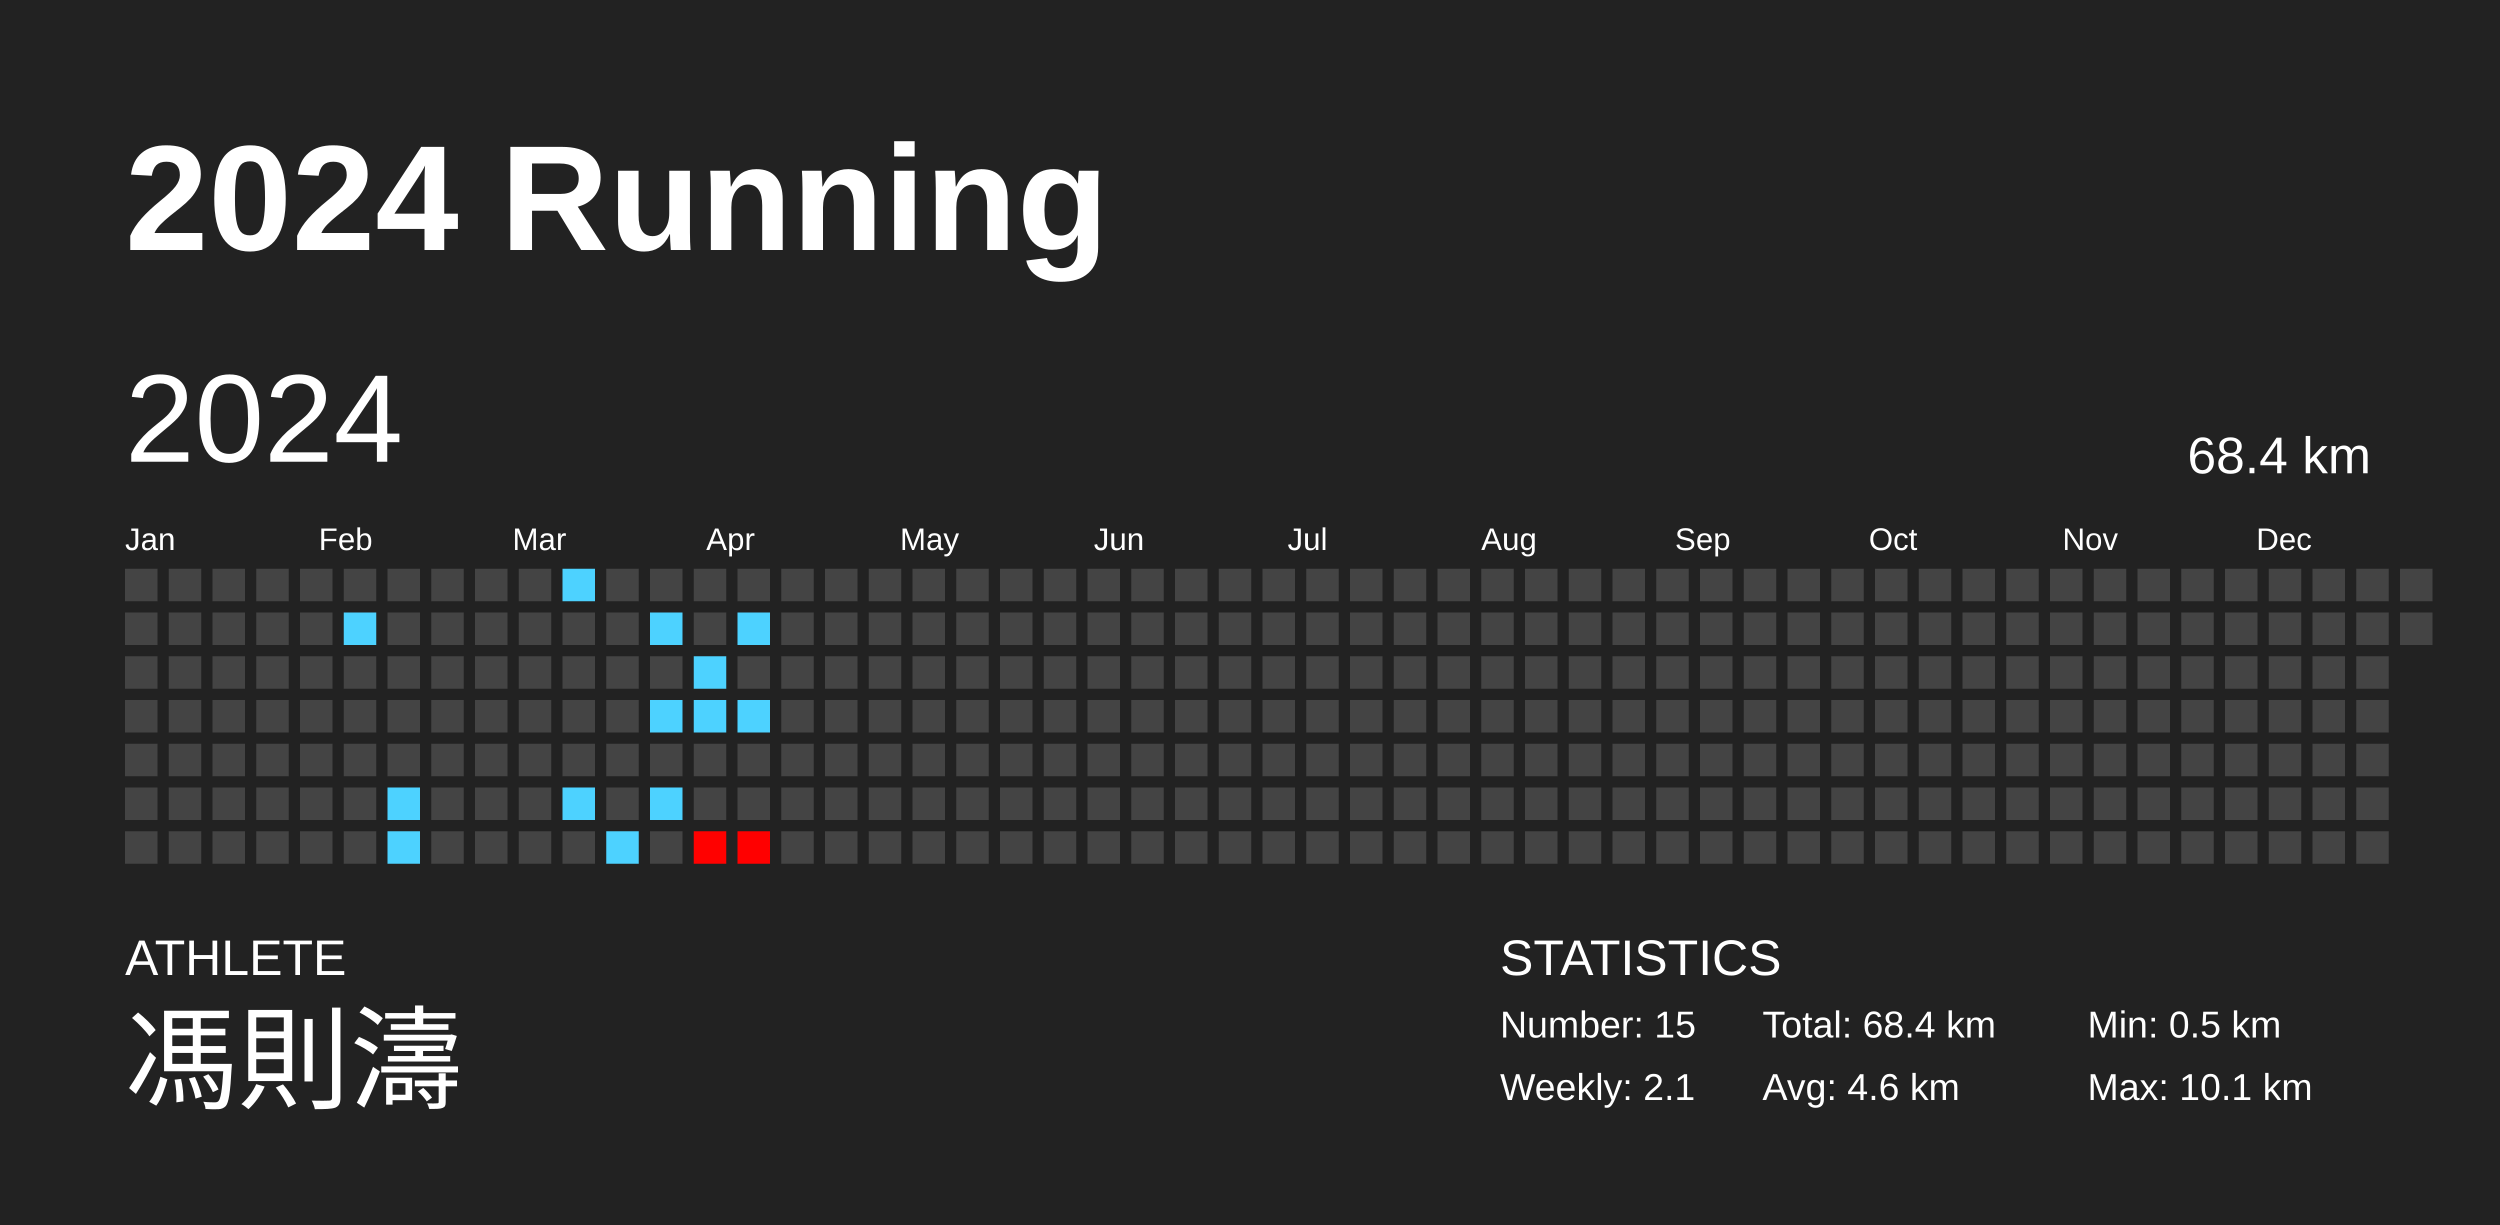
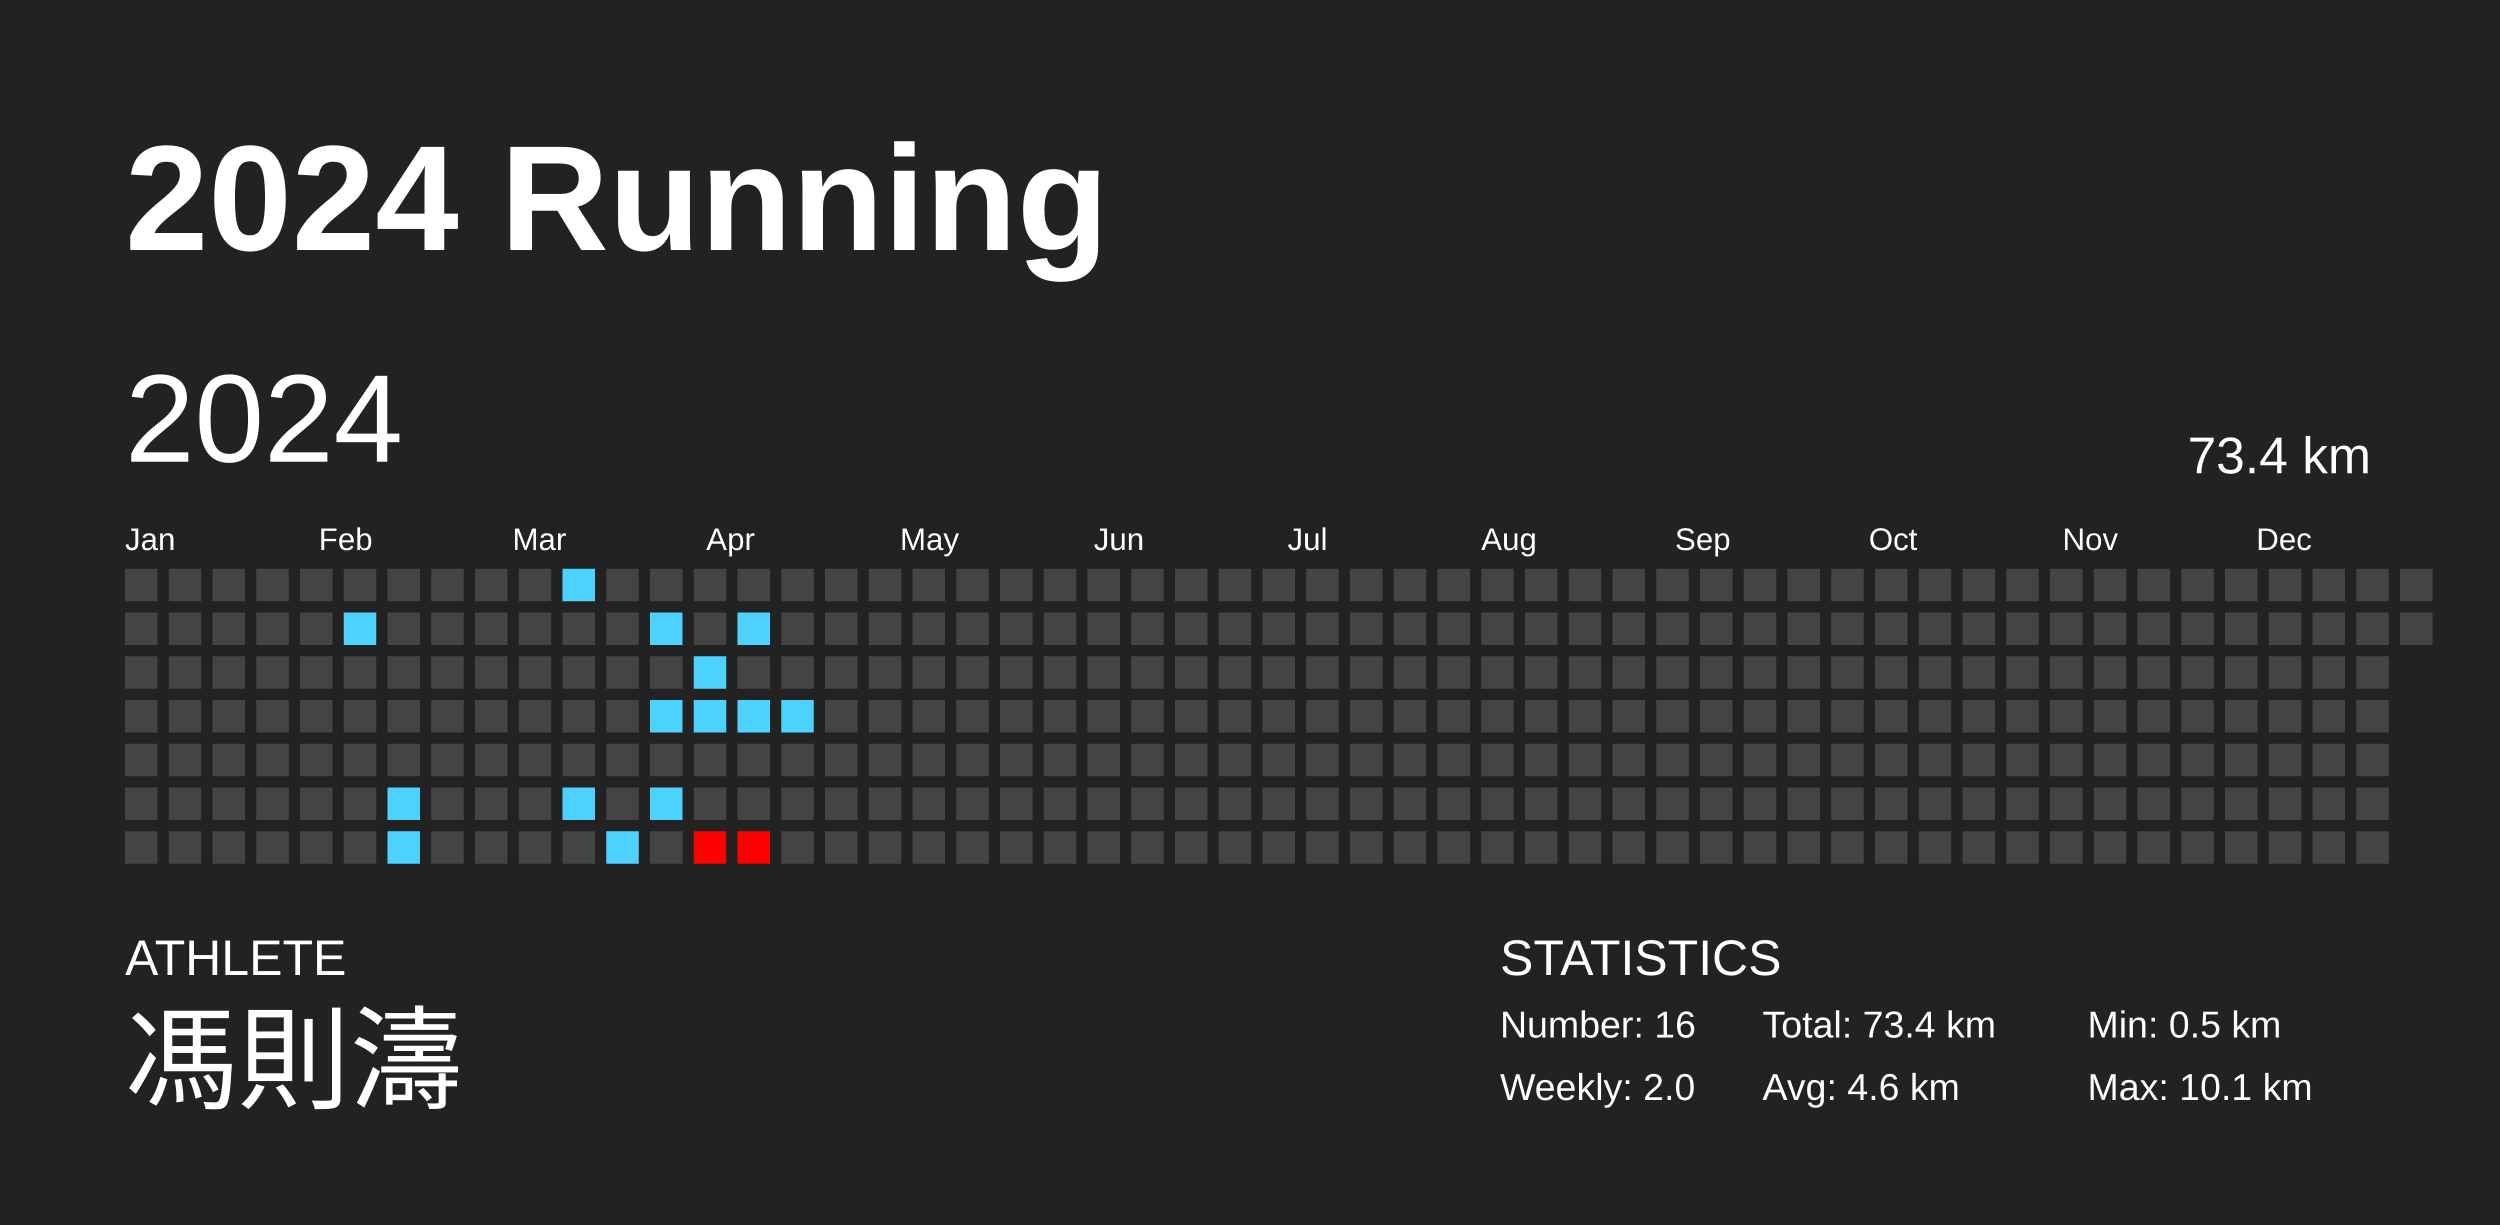
<svg xmlns="http://www.w3.org/2000/svg" baseProfile="full" height="98mm" version="1.1" viewBox="0,0,200,98" width="200mm">
  <defs />
  <rect fill="#222222" height="98" width="200" x="0" y="0" />
  <text fill="#FFFFFF" style="font-size:12px; font-family:Arial; font-weight:bold;" x="10" y="20">2024 Running</text>
  <text fill="#FFFFFF" style="font-size:4px; font-family:Arial" x="10" y="78">ATHLETE</text>
  <text fill="#FFFFFF" style="font-size:9px; font-family:Arial" x="10" y="88">馮則濤</text>
  <text fill="#FFFFFF" style="font-size:4px; font-family:Arial" x="120" y="78">STATISTICS</text>
-   <text fill="#FFFFFF" style="font-size:3px; font-family:Arial" x="120" y="83">Number: 15</text>
-   <text fill="#FFFFFF" style="font-size:3px; font-family:Arial" x="120" y="88">Weekly: 2.1</text>
-   <text fill="#FFFFFF" style="font-size:3px; font-family:Arial" x="141" y="83">Total: 68.4 km</text>
+   <text fill="#FFFFFF" style="font-size:3px; font-family:Arial" x="120" y="83">Number: 16</text>
+   <text fill="#FFFFFF" style="font-size:3px; font-family:Arial" x="120" y="88">Weekly: 2.0</text>
+   <text fill="#FFFFFF" style="font-size:3px; font-family:Arial" x="141" y="83">Total: 73.4 km</text>
  <text fill="#FFFFFF" style="font-size:3px; font-family:Arial" x="141" y="88">Avg: 4.6 km</text>
  <text fill="#FFFFFF" style="font-size:3px; font-family:Arial" x="167" y="83">Min: 0.5 km</text>
  <text fill="#FFFFFF" style="font-size:3px; font-family:Arial" x="167" y="88">Max: 10.1 km</text>
  <text dominant-baseline="hanging" fill="#FFFFFF" style="font-size:10.0px; font-family:Arial;" x="10" y="30">2024</text>
-   <text dominant-baseline="hanging" fill="#FFFFFF" style="font-size:4.125px; font-family:Arial;" x="175" y="35">68.4 km</text>
+   <text dominant-baseline="hanging" fill="#FFFFFF" style="font-size:4.125px; font-family:Arial;" x="175" y="35">73.4 km</text>
  <text fill="#FFFFFF" style="font-size:2.5px; font-family:Arial" x="10.0" y="44">Jan</text>
  <text fill="#FFFFFF" style="font-size:2.5px; font-family:Arial" x="25.5" y="44">Feb</text>
  <text fill="#FFFFFF" style="font-size:2.5px; font-family:Arial" x="41.0" y="44">Mar</text>
  <text fill="#FFFFFF" style="font-size:2.5px; font-family:Arial" x="56.5" y="44">Apr</text>
  <text fill="#FFFFFF" style="font-size:2.5px; font-family:Arial" x="72.0" y="44">May</text>
  <text fill="#FFFFFF" style="font-size:2.5px; font-family:Arial" x="87.5" y="44">Jun</text>
  <text fill="#FFFFFF" style="font-size:2.5px; font-family:Arial" x="103.0" y="44">Jul</text>
  <text fill="#FFFFFF" style="font-size:2.5px; font-family:Arial" x="118.5" y="44">Aug</text>
  <text fill="#FFFFFF" style="font-size:2.5px; font-family:Arial" x="134.0" y="44">Sep</text>
  <text fill="#FFFFFF" style="font-size:2.5px; font-family:Arial" x="149.5" y="44">Oct</text>
  <text fill="#FFFFFF" style="font-size:2.5px; font-family:Arial" x="165.0" y="44">Nov</text>
  <text fill="#FFFFFF" style="font-size:2.5px; font-family:Arial" x="180.5" y="44">Dec</text>
  <rect fill="#444444" height="2.6" width="2.6" x="10.0" y="45.5" />
  <rect fill="#444444" height="2.6" width="2.6" x="10.0" y="49.0" />
  <rect fill="#444444" height="2.6" width="2.6" x="10.0" y="52.5" />
  <rect fill="#444444" height="2.6" width="2.6" x="10.0" y="56.0" />
  <rect fill="#444444" height="2.6" width="2.6" x="10.0" y="59.5" />
  <rect fill="#444444" height="2.6" width="2.6" x="10.0" y="63.0" />
  <rect fill="#444444" height="2.6" width="2.6" x="10.0" y="66.5" />
  <rect fill="#444444" height="2.6" width="2.6" x="13.5" y="45.5" />
  <rect fill="#444444" height="2.6" width="2.6" x="13.5" y="49.0" />
  <rect fill="#444444" height="2.6" width="2.6" x="13.5" y="52.5" />
  <rect fill="#444444" height="2.6" width="2.6" x="13.5" y="56.0" />
  <rect fill="#444444" height="2.6" width="2.6" x="13.5" y="59.5" />
  <rect fill="#444444" height="2.6" width="2.6" x="13.5" y="63.0" />
  <rect fill="#444444" height="2.6" width="2.6" x="13.5" y="66.5" />
  <rect fill="#444444" height="2.6" width="2.6" x="17.0" y="45.5" />
  <rect fill="#444444" height="2.6" width="2.6" x="17.0" y="49.0" />
  <rect fill="#444444" height="2.6" width="2.6" x="17.0" y="52.5" />
  <rect fill="#444444" height="2.6" width="2.6" x="17.0" y="56.0" />
  <rect fill="#444444" height="2.6" width="2.6" x="17.0" y="59.5" />
  <rect fill="#444444" height="2.6" width="2.6" x="17.0" y="63.0" />
  <rect fill="#444444" height="2.6" width="2.6" x="17.0" y="66.5" />
  <rect fill="#444444" height="2.6" width="2.6" x="20.5" y="45.5" />
  <rect fill="#444444" height="2.6" width="2.6" x="20.5" y="49.0" />
  <rect fill="#444444" height="2.6" width="2.6" x="20.5" y="52.5" />
  <rect fill="#444444" height="2.6" width="2.6" x="20.5" y="56.0" />
  <rect fill="#444444" height="2.6" width="2.6" x="20.5" y="59.5" />
  <rect fill="#444444" height="2.6" width="2.6" x="20.5" y="63.0" />
  <rect fill="#444444" height="2.6" width="2.6" x="20.5" y="66.5" />
  <rect fill="#444444" height="2.6" width="2.6" x="24.0" y="45.5" />
  <rect fill="#444444" height="2.6" width="2.6" x="24.0" y="49.0" />
  <rect fill="#444444" height="2.6" width="2.6" x="24.0" y="52.5" />
  <rect fill="#444444" height="2.6" width="2.6" x="24.0" y="56.0" />
  <rect fill="#444444" height="2.6" width="2.6" x="24.0" y="59.5" />
  <rect fill="#444444" height="2.6" width="2.6" x="24.0" y="63.0" />
  <rect fill="#444444" height="2.6" width="2.6" x="24.0" y="66.5" />
  <rect fill="#444444" height="2.6" width="2.6" x="27.5" y="45.5" />
  <rect fill="#4dd2ff" height="2.6" width="2.6" x="27.5" y="49.0" />
  <rect fill="#444444" height="2.6" width="2.6" x="27.5" y="52.5" />
  <rect fill="#444444" height="2.6" width="2.6" x="27.5" y="56.0" />
  <rect fill="#444444" height="2.6" width="2.6" x="27.5" y="59.5" />
  <rect fill="#444444" height="2.6" width="2.6" x="27.5" y="63.0" />
  <rect fill="#444444" height="2.6" width="2.6" x="27.5" y="66.5" />
  <rect fill="#444444" height="2.6" width="2.6" x="31.0" y="45.5" />
  <rect fill="#444444" height="2.6" width="2.6" x="31.0" y="49.0" />
  <rect fill="#444444" height="2.6" width="2.6" x="31.0" y="52.5" />
  <rect fill="#444444" height="2.6" width="2.6" x="31.0" y="56.0" />
  <rect fill="#444444" height="2.6" width="2.6" x="31.0" y="59.5" />
  <rect fill="#4dd2ff" height="2.6" width="2.6" x="31.0" y="63.0" />
  <rect fill="#4dd2ff" height="2.6" width="2.6" x="31.0" y="66.5" />
  <rect fill="#444444" height="2.6" width="2.6" x="34.5" y="45.5" />
  <rect fill="#444444" height="2.6" width="2.6" x="34.5" y="49.0" />
  <rect fill="#444444" height="2.6" width="2.6" x="34.5" y="52.5" />
  <rect fill="#444444" height="2.6" width="2.6" x="34.5" y="56.0" />
  <rect fill="#444444" height="2.6" width="2.6" x="34.5" y="59.5" />
  <rect fill="#444444" height="2.6" width="2.6" x="34.5" y="63.0" />
  <rect fill="#444444" height="2.6" width="2.6" x="34.5" y="66.5" />
  <rect fill="#444444" height="2.6" width="2.6" x="38.0" y="45.5" />
  <rect fill="#444444" height="2.6" width="2.6" x="38.0" y="49.0" />
  <rect fill="#444444" height="2.6" width="2.6" x="38.0" y="52.5" />
  <rect fill="#444444" height="2.6" width="2.6" x="38.0" y="56.0" />
  <rect fill="#444444" height="2.6" width="2.6" x="38.0" y="59.5" />
  <rect fill="#444444" height="2.6" width="2.6" x="38.0" y="63.0" />
  <rect fill="#444444" height="2.6" width="2.6" x="38.0" y="66.5" />
  <rect fill="#444444" height="2.6" width="2.6" x="41.5" y="45.5" />
  <rect fill="#444444" height="2.6" width="2.6" x="41.5" y="49.0" />
  <rect fill="#444444" height="2.6" width="2.6" x="41.5" y="52.5" />
  <rect fill="#444444" height="2.6" width="2.6" x="41.5" y="56.0" />
  <rect fill="#444444" height="2.6" width="2.6" x="41.5" y="59.5" />
  <rect fill="#444444" height="2.6" width="2.6" x="41.5" y="63.0" />
  <rect fill="#444444" height="2.6" width="2.6" x="41.5" y="66.5" />
  <rect fill="#4dd2ff" height="2.6" width="2.6" x="45.0" y="45.5" />
  <rect fill="#444444" height="2.6" width="2.6" x="45.0" y="49.0" />
  <rect fill="#444444" height="2.6" width="2.6" x="45.0" y="52.5" />
  <rect fill="#444444" height="2.6" width="2.6" x="45.0" y="56.0" />
  <rect fill="#444444" height="2.6" width="2.6" x="45.0" y="59.5" />
  <rect fill="#4dd2ff" height="2.6" width="2.6" x="45.0" y="63.0" />
  <rect fill="#444444" height="2.6" width="2.6" x="45.0" y="66.5" />
  <rect fill="#444444" height="2.6" width="2.6" x="48.5" y="45.5" />
  <rect fill="#444444" height="2.6" width="2.6" x="48.5" y="49.0" />
  <rect fill="#444444" height="2.6" width="2.6" x="48.5" y="52.5" />
  <rect fill="#444444" height="2.6" width="2.6" x="48.5" y="56.0" />
  <rect fill="#444444" height="2.6" width="2.6" x="48.5" y="59.5" />
  <rect fill="#444444" height="2.6" width="2.6" x="48.5" y="63.0" />
  <rect fill="#4dd2ff" height="2.6" width="2.6" x="48.5" y="66.5" />
  <rect fill="#444444" height="2.6" width="2.6" x="52.0" y="45.5" />
  <rect fill="#4dd2ff" height="2.6" width="2.6" x="52.0" y="49.0" />
  <rect fill="#444444" height="2.6" width="2.6" x="52.0" y="52.5" />
  <rect fill="#4dd2ff" height="2.6" width="2.6" x="52.0" y="56.0" />
  <rect fill="#444444" height="2.6" width="2.6" x="52.0" y="59.5" />
  <rect fill="#4dd2ff" height="2.6" width="2.6" x="52.0" y="63.0" />
  <rect fill="#444444" height="2.6" width="2.6" x="52.0" y="66.5" />
  <rect fill="#444444" height="2.6" width="2.6" x="55.5" y="45.5" />
  <rect fill="#444444" height="2.6" width="2.6" x="55.5" y="49.0" />
  <rect fill="#4dd2ff" height="2.6" width="2.6" x="55.5" y="52.5" />
  <rect fill="#4dd2ff" height="2.6" width="2.6" x="55.5" y="56.0" />
  <rect fill="#444444" height="2.6" width="2.6" x="55.5" y="59.5" />
  <rect fill="#444444" height="2.6" width="2.6" x="55.5" y="63.0" />
  <rect fill="#ff0100" height="2.6" width="2.6" x="55.5" y="66.5" />
  <rect fill="#444444" height="2.6" width="2.6" x="59.0" y="45.5" />
  <rect fill="#4dd2ff" height="2.6" width="2.6" x="59.0" y="49.0" />
  <rect fill="#444444" height="2.6" width="2.6" x="59.0" y="52.5" />
  <rect fill="#4dd2ff" height="2.6" width="2.6" x="59.0" y="56.0" />
  <rect fill="#444444" height="2.6" width="2.6" x="59.0" y="59.5" />
  <rect fill="#444444" height="2.6" width="2.6" x="59.0" y="63.0" />
  <rect fill="#ff0000" height="2.6" width="2.6" x="59.0" y="66.5" />
  <rect fill="#444444" height="2.6" width="2.6" x="62.5" y="45.5" />
  <rect fill="#444444" height="2.6" width="2.6" x="62.5" y="49.0" />
  <rect fill="#444444" height="2.6" width="2.6" x="62.5" y="52.5" />
-   <rect fill="#444444" height="2.6" width="2.6" x="62.5" y="56.0" />
+   <rect fill="#4dd2ff" height="2.6" width="2.6" x="62.5" y="56.0" />
  <rect fill="#444444" height="2.6" width="2.6" x="62.5" y="59.5" />
  <rect fill="#444444" height="2.6" width="2.6" x="62.5" y="63.0" />
  <rect fill="#444444" height="2.6" width="2.6" x="62.5" y="66.5" />
  <rect fill="#444444" height="2.6" width="2.6" x="66.0" y="45.5" />
  <rect fill="#444444" height="2.6" width="2.6" x="66.0" y="49.0" />
  <rect fill="#444444" height="2.6" width="2.6" x="66.0" y="52.5" />
  <rect fill="#444444" height="2.6" width="2.6" x="66.0" y="56.0" />
  <rect fill="#444444" height="2.6" width="2.6" x="66.0" y="59.5" />
  <rect fill="#444444" height="2.6" width="2.6" x="66.0" y="63.0" />
  <rect fill="#444444" height="2.6" width="2.6" x="66.0" y="66.5" />
  <rect fill="#444444" height="2.6" width="2.6" x="69.5" y="45.5" />
  <rect fill="#444444" height="2.6" width="2.6" x="69.5" y="49.0" />
  <rect fill="#444444" height="2.6" width="2.6" x="69.5" y="52.5" />
  <rect fill="#444444" height="2.6" width="2.6" x="69.5" y="56.0" />
  <rect fill="#444444" height="2.6" width="2.6" x="69.5" y="59.5" />
  <rect fill="#444444" height="2.6" width="2.6" x="69.5" y="63.0" />
  <rect fill="#444444" height="2.6" width="2.6" x="69.5" y="66.5" />
  <rect fill="#444444" height="2.6" width="2.6" x="73.0" y="45.5" />
  <rect fill="#444444" height="2.6" width="2.6" x="73.0" y="49.0" />
  <rect fill="#444444" height="2.6" width="2.6" x="73.0" y="52.5" />
  <rect fill="#444444" height="2.6" width="2.6" x="73.0" y="56.0" />
  <rect fill="#444444" height="2.6" width="2.6" x="73.0" y="59.5" />
  <rect fill="#444444" height="2.6" width="2.6" x="73.0" y="63.0" />
  <rect fill="#444444" height="2.6" width="2.6" x="73.0" y="66.5" />
  <rect fill="#444444" height="2.6" width="2.6" x="76.5" y="45.5" />
  <rect fill="#444444" height="2.6" width="2.6" x="76.5" y="49.0" />
  <rect fill="#444444" height="2.6" width="2.6" x="76.5" y="52.5" />
  <rect fill="#444444" height="2.6" width="2.6" x="76.5" y="56.0" />
  <rect fill="#444444" height="2.6" width="2.6" x="76.5" y="59.5" />
  <rect fill="#444444" height="2.6" width="2.6" x="76.5" y="63.0" />
  <rect fill="#444444" height="2.6" width="2.6" x="76.5" y="66.5" />
  <rect fill="#444444" height="2.6" width="2.6" x="80.0" y="45.5" />
  <rect fill="#444444" height="2.6" width="2.6" x="80.0" y="49.0" />
  <rect fill="#444444" height="2.6" width="2.6" x="80.0" y="52.5" />
  <rect fill="#444444" height="2.6" width="2.6" x="80.0" y="56.0" />
  <rect fill="#444444" height="2.6" width="2.6" x="80.0" y="59.5" />
  <rect fill="#444444" height="2.6" width="2.6" x="80.0" y="63.0" />
  <rect fill="#444444" height="2.6" width="2.6" x="80.0" y="66.5" />
  <rect fill="#444444" height="2.6" width="2.6" x="83.5" y="45.5" />
  <rect fill="#444444" height="2.6" width="2.6" x="83.5" y="49.0" />
  <rect fill="#444444" height="2.6" width="2.6" x="83.5" y="52.5" />
  <rect fill="#444444" height="2.6" width="2.6" x="83.5" y="56.0" />
  <rect fill="#444444" height="2.6" width="2.6" x="83.5" y="59.5" />
  <rect fill="#444444" height="2.6" width="2.6" x="83.5" y="63.0" />
  <rect fill="#444444" height="2.6" width="2.6" x="83.5" y="66.5" />
  <rect fill="#444444" height="2.6" width="2.6" x="87.0" y="45.5" />
  <rect fill="#444444" height="2.6" width="2.6" x="87.0" y="49.0" />
  <rect fill="#444444" height="2.6" width="2.6" x="87.0" y="52.5" />
  <rect fill="#444444" height="2.6" width="2.6" x="87.0" y="56.0" />
  <rect fill="#444444" height="2.6" width="2.6" x="87.0" y="59.5" />
  <rect fill="#444444" height="2.6" width="2.6" x="87.0" y="63.0" />
  <rect fill="#444444" height="2.6" width="2.6" x="87.0" y="66.5" />
  <rect fill="#444444" height="2.6" width="2.6" x="90.5" y="45.5" />
  <rect fill="#444444" height="2.6" width="2.6" x="90.5" y="49.0" />
  <rect fill="#444444" height="2.6" width="2.6" x="90.5" y="52.5" />
  <rect fill="#444444" height="2.6" width="2.6" x="90.5" y="56.0" />
  <rect fill="#444444" height="2.6" width="2.6" x="90.5" y="59.5" />
  <rect fill="#444444" height="2.6" width="2.6" x="90.5" y="63.0" />
  <rect fill="#444444" height="2.6" width="2.6" x="90.5" y="66.5" />
  <rect fill="#444444" height="2.6" width="2.6" x="94.0" y="45.5" />
  <rect fill="#444444" height="2.6" width="2.6" x="94.0" y="49.0" />
  <rect fill="#444444" height="2.6" width="2.6" x="94.0" y="52.5" />
  <rect fill="#444444" height="2.6" width="2.6" x="94.0" y="56.0" />
  <rect fill="#444444" height="2.6" width="2.6" x="94.0" y="59.5" />
  <rect fill="#444444" height="2.6" width="2.6" x="94.0" y="63.0" />
  <rect fill="#444444" height="2.6" width="2.6" x="94.0" y="66.5" />
  <rect fill="#444444" height="2.6" width="2.6" x="97.5" y="45.5" />
  <rect fill="#444444" height="2.6" width="2.6" x="97.5" y="49.0" />
  <rect fill="#444444" height="2.6" width="2.6" x="97.5" y="52.5" />
  <rect fill="#444444" height="2.6" width="2.6" x="97.5" y="56.0" />
  <rect fill="#444444" height="2.6" width="2.6" x="97.5" y="59.5" />
  <rect fill="#444444" height="2.6" width="2.6" x="97.5" y="63.0" />
  <rect fill="#444444" height="2.6" width="2.6" x="97.5" y="66.5" />
  <rect fill="#444444" height="2.6" width="2.6" x="101.0" y="45.5" />
  <rect fill="#444444" height="2.6" width="2.6" x="101.0" y="49.0" />
  <rect fill="#444444" height="2.6" width="2.6" x="101.0" y="52.5" />
  <rect fill="#444444" height="2.6" width="2.6" x="101.0" y="56.0" />
  <rect fill="#444444" height="2.6" width="2.6" x="101.0" y="59.5" />
  <rect fill="#444444" height="2.6" width="2.6" x="101.0" y="63.0" />
  <rect fill="#444444" height="2.6" width="2.6" x="101.0" y="66.5" />
  <rect fill="#444444" height="2.6" width="2.6" x="104.5" y="45.5" />
  <rect fill="#444444" height="2.6" width="2.6" x="104.5" y="49.0" />
  <rect fill="#444444" height="2.6" width="2.6" x="104.5" y="52.5" />
  <rect fill="#444444" height="2.6" width="2.6" x="104.5" y="56.0" />
  <rect fill="#444444" height="2.6" width="2.6" x="104.5" y="59.5" />
  <rect fill="#444444" height="2.6" width="2.6" x="104.5" y="63.0" />
  <rect fill="#444444" height="2.6" width="2.6" x="104.5" y="66.5" />
  <rect fill="#444444" height="2.6" width="2.6" x="108.0" y="45.5" />
  <rect fill="#444444" height="2.6" width="2.6" x="108.0" y="49.0" />
  <rect fill="#444444" height="2.6" width="2.6" x="108.0" y="52.5" />
  <rect fill="#444444" height="2.6" width="2.6" x="108.0" y="56.0" />
  <rect fill="#444444" height="2.6" width="2.6" x="108.0" y="59.5" />
  <rect fill="#444444" height="2.6" width="2.6" x="108.0" y="63.0" />
  <rect fill="#444444" height="2.6" width="2.6" x="108.0" y="66.5" />
  <rect fill="#444444" height="2.6" width="2.6" x="111.5" y="45.5" />
  <rect fill="#444444" height="2.6" width="2.6" x="111.5" y="49.0" />
  <rect fill="#444444" height="2.6" width="2.6" x="111.5" y="52.5" />
  <rect fill="#444444" height="2.6" width="2.6" x="111.5" y="56.0" />
  <rect fill="#444444" height="2.6" width="2.6" x="111.5" y="59.5" />
  <rect fill="#444444" height="2.6" width="2.6" x="111.5" y="63.0" />
  <rect fill="#444444" height="2.6" width="2.6" x="111.5" y="66.5" />
  <rect fill="#444444" height="2.6" width="2.6" x="115.0" y="45.5" />
  <rect fill="#444444" height="2.6" width="2.6" x="115.0" y="49.0" />
  <rect fill="#444444" height="2.6" width="2.6" x="115.0" y="52.5" />
  <rect fill="#444444" height="2.6" width="2.6" x="115.0" y="56.0" />
  <rect fill="#444444" height="2.6" width="2.6" x="115.0" y="59.5" />
  <rect fill="#444444" height="2.6" width="2.6" x="115.0" y="63.0" />
  <rect fill="#444444" height="2.6" width="2.6" x="115.0" y="66.5" />
  <rect fill="#444444" height="2.6" width="2.6" x="118.5" y="45.5" />
  <rect fill="#444444" height="2.6" width="2.6" x="118.5" y="49.0" />
  <rect fill="#444444" height="2.6" width="2.6" x="118.5" y="52.5" />
  <rect fill="#444444" height="2.6" width="2.6" x="118.5" y="56.0" />
  <rect fill="#444444" height="2.6" width="2.6" x="118.5" y="59.5" />
  <rect fill="#444444" height="2.6" width="2.6" x="118.5" y="63.0" />
  <rect fill="#444444" height="2.6" width="2.6" x="118.5" y="66.5" />
  <rect fill="#444444" height="2.6" width="2.6" x="122.0" y="45.5" />
  <rect fill="#444444" height="2.6" width="2.6" x="122.0" y="49.0" />
  <rect fill="#444444" height="2.6" width="2.6" x="122.0" y="52.5" />
  <rect fill="#444444" height="2.6" width="2.6" x="122.0" y="56.0" />
  <rect fill="#444444" height="2.6" width="2.6" x="122.0" y="59.5" />
  <rect fill="#444444" height="2.6" width="2.6" x="122.0" y="63.0" />
  <rect fill="#444444" height="2.6" width="2.6" x="122.0" y="66.5" />
  <rect fill="#444444" height="2.6" width="2.6" x="125.5" y="45.5" />
  <rect fill="#444444" height="2.6" width="2.6" x="125.5" y="49.0" />
  <rect fill="#444444" height="2.6" width="2.6" x="125.5" y="52.5" />
  <rect fill="#444444" height="2.6" width="2.6" x="125.5" y="56.0" />
  <rect fill="#444444" height="2.6" width="2.6" x="125.5" y="59.5" />
  <rect fill="#444444" height="2.6" width="2.6" x="125.5" y="63.0" />
  <rect fill="#444444" height="2.6" width="2.6" x="125.5" y="66.5" />
  <rect fill="#444444" height="2.6" width="2.6" x="129.0" y="45.5" />
  <rect fill="#444444" height="2.6" width="2.6" x="129.0" y="49.0" />
  <rect fill="#444444" height="2.6" width="2.6" x="129.0" y="52.5" />
  <rect fill="#444444" height="2.6" width="2.6" x="129.0" y="56.0" />
  <rect fill="#444444" height="2.6" width="2.6" x="129.0" y="59.5" />
  <rect fill="#444444" height="2.6" width="2.6" x="129.0" y="63.0" />
  <rect fill="#444444" height="2.6" width="2.6" x="129.0" y="66.5" />
  <rect fill="#444444" height="2.6" width="2.6" x="132.5" y="45.5" />
  <rect fill="#444444" height="2.6" width="2.6" x="132.5" y="49.0" />
  <rect fill="#444444" height="2.6" width="2.6" x="132.5" y="52.5" />
  <rect fill="#444444" height="2.6" width="2.6" x="132.5" y="56.0" />
  <rect fill="#444444" height="2.6" width="2.6" x="132.5" y="59.5" />
  <rect fill="#444444" height="2.6" width="2.6" x="132.5" y="63.0" />
  <rect fill="#444444" height="2.6" width="2.6" x="132.5" y="66.5" />
  <rect fill="#444444" height="2.6" width="2.6" x="136.0" y="45.5" />
  <rect fill="#444444" height="2.6" width="2.6" x="136.0" y="49.0" />
  <rect fill="#444444" height="2.6" width="2.6" x="136.0" y="52.5" />
  <rect fill="#444444" height="2.6" width="2.6" x="136.0" y="56.0" />
  <rect fill="#444444" height="2.6" width="2.6" x="136.0" y="59.5" />
  <rect fill="#444444" height="2.6" width="2.6" x="136.0" y="63.0" />
  <rect fill="#444444" height="2.6" width="2.6" x="136.0" y="66.5" />
  <rect fill="#444444" height="2.6" width="2.6" x="139.5" y="45.5" />
  <rect fill="#444444" height="2.6" width="2.6" x="139.5" y="49.0" />
  <rect fill="#444444" height="2.6" width="2.6" x="139.5" y="52.5" />
  <rect fill="#444444" height="2.6" width="2.6" x="139.5" y="56.0" />
  <rect fill="#444444" height="2.6" width="2.6" x="139.5" y="59.5" />
  <rect fill="#444444" height="2.6" width="2.6" x="139.5" y="63.0" />
  <rect fill="#444444" height="2.6" width="2.6" x="139.5" y="66.5" />
  <rect fill="#444444" height="2.6" width="2.6" x="143.0" y="45.5" />
  <rect fill="#444444" height="2.6" width="2.6" x="143.0" y="49.0" />
  <rect fill="#444444" height="2.6" width="2.6" x="143.0" y="52.5" />
  <rect fill="#444444" height="2.6" width="2.6" x="143.0" y="56.0" />
  <rect fill="#444444" height="2.6" width="2.6" x="143.0" y="59.5" />
  <rect fill="#444444" height="2.6" width="2.6" x="143.0" y="63.0" />
  <rect fill="#444444" height="2.6" width="2.6" x="143.0" y="66.5" />
  <rect fill="#444444" height="2.6" width="2.6" x="146.5" y="45.5" />
  <rect fill="#444444" height="2.6" width="2.6" x="146.5" y="49.0" />
  <rect fill="#444444" height="2.6" width="2.6" x="146.5" y="52.5" />
  <rect fill="#444444" height="2.6" width="2.6" x="146.5" y="56.0" />
  <rect fill="#444444" height="2.6" width="2.6" x="146.5" y="59.5" />
  <rect fill="#444444" height="2.6" width="2.6" x="146.5" y="63.0" />
  <rect fill="#444444" height="2.6" width="2.6" x="146.5" y="66.5" />
  <rect fill="#444444" height="2.6" width="2.6" x="150.0" y="45.5" />
  <rect fill="#444444" height="2.6" width="2.6" x="150.0" y="49.0" />
  <rect fill="#444444" height="2.6" width="2.6" x="150.0" y="52.5" />
  <rect fill="#444444" height="2.6" width="2.6" x="150.0" y="56.0" />
  <rect fill="#444444" height="2.6" width="2.6" x="150.0" y="59.5" />
  <rect fill="#444444" height="2.6" width="2.6" x="150.0" y="63.0" />
  <rect fill="#444444" height="2.6" width="2.6" x="150.0" y="66.5" />
  <rect fill="#444444" height="2.6" width="2.6" x="153.5" y="45.5" />
  <rect fill="#444444" height="2.6" width="2.6" x="153.5" y="49.0" />
  <rect fill="#444444" height="2.6" width="2.6" x="153.5" y="52.5" />
  <rect fill="#444444" height="2.6" width="2.6" x="153.5" y="56.0" />
  <rect fill="#444444" height="2.6" width="2.6" x="153.5" y="59.5" />
  <rect fill="#444444" height="2.6" width="2.6" x="153.5" y="63.0" />
  <rect fill="#444444" height="2.6" width="2.6" x="153.5" y="66.5" />
  <rect fill="#444444" height="2.6" width="2.6" x="157.0" y="45.5" />
  <rect fill="#444444" height="2.6" width="2.6" x="157.0" y="49.0" />
  <rect fill="#444444" height="2.6" width="2.6" x="157.0" y="52.5" />
  <rect fill="#444444" height="2.6" width="2.6" x="157.0" y="56.0" />
  <rect fill="#444444" height="2.6" width="2.6" x="157.0" y="59.5" />
  <rect fill="#444444" height="2.6" width="2.6" x="157.0" y="63.0" />
  <rect fill="#444444" height="2.6" width="2.6" x="157.0" y="66.5" />
  <rect fill="#444444" height="2.6" width="2.6" x="160.5" y="45.5" />
  <rect fill="#444444" height="2.6" width="2.6" x="160.5" y="49.0" />
  <rect fill="#444444" height="2.6" width="2.6" x="160.5" y="52.5" />
  <rect fill="#444444" height="2.6" width="2.6" x="160.5" y="56.0" />
  <rect fill="#444444" height="2.6" width="2.6" x="160.5" y="59.5" />
  <rect fill="#444444" height="2.6" width="2.6" x="160.5" y="63.0" />
  <rect fill="#444444" height="2.6" width="2.6" x="160.5" y="66.5" />
  <rect fill="#444444" height="2.6" width="2.6" x="164.0" y="45.5" />
  <rect fill="#444444" height="2.6" width="2.6" x="164.0" y="49.0" />
  <rect fill="#444444" height="2.6" width="2.6" x="164.0" y="52.5" />
  <rect fill="#444444" height="2.6" width="2.6" x="164.0" y="56.0" />
  <rect fill="#444444" height="2.6" width="2.6" x="164.0" y="59.5" />
  <rect fill="#444444" height="2.6" width="2.6" x="164.0" y="63.0" />
  <rect fill="#444444" height="2.6" width="2.6" x="164.0" y="66.5" />
  <rect fill="#444444" height="2.6" width="2.6" x="167.5" y="45.5" />
  <rect fill="#444444" height="2.6" width="2.6" x="167.5" y="49.0" />
  <rect fill="#444444" height="2.6" width="2.6" x="167.5" y="52.5" />
  <rect fill="#444444" height="2.6" width="2.6" x="167.5" y="56.0" />
  <rect fill="#444444" height="2.6" width="2.6" x="167.5" y="59.5" />
  <rect fill="#444444" height="2.6" width="2.6" x="167.5" y="63.0" />
  <rect fill="#444444" height="2.6" width="2.6" x="167.5" y="66.5" />
  <rect fill="#444444" height="2.6" width="2.6" x="171.0" y="45.5" />
  <rect fill="#444444" height="2.6" width="2.6" x="171.0" y="49.0" />
  <rect fill="#444444" height="2.6" width="2.6" x="171.0" y="52.5" />
  <rect fill="#444444" height="2.6" width="2.6" x="171.0" y="56.0" />
  <rect fill="#444444" height="2.6" width="2.6" x="171.0" y="59.5" />
  <rect fill="#444444" height="2.6" width="2.6" x="171.0" y="63.0" />
  <rect fill="#444444" height="2.6" width="2.6" x="171.0" y="66.5" />
  <rect fill="#444444" height="2.6" width="2.6" x="174.5" y="45.5" />
  <rect fill="#444444" height="2.6" width="2.6" x="174.5" y="49.0" />
  <rect fill="#444444" height="2.6" width="2.6" x="174.5" y="52.5" />
  <rect fill="#444444" height="2.6" width="2.6" x="174.5" y="56.0" />
  <rect fill="#444444" height="2.6" width="2.6" x="174.5" y="59.5" />
  <rect fill="#444444" height="2.6" width="2.6" x="174.5" y="63.0" />
  <rect fill="#444444" height="2.6" width="2.6" x="174.5" y="66.5" />
  <rect fill="#444444" height="2.6" width="2.6" x="178.0" y="45.5" />
  <rect fill="#444444" height="2.6" width="2.6" x="178.0" y="49.0" />
  <rect fill="#444444" height="2.6" width="2.6" x="178.0" y="52.5" />
  <rect fill="#444444" height="2.6" width="2.6" x="178.0" y="56.0" />
  <rect fill="#444444" height="2.6" width="2.6" x="178.0" y="59.5" />
  <rect fill="#444444" height="2.6" width="2.6" x="178.0" y="63.0" />
  <rect fill="#444444" height="2.6" width="2.6" x="178.0" y="66.5" />
  <rect fill="#444444" height="2.6" width="2.6" x="181.5" y="45.5" />
  <rect fill="#444444" height="2.6" width="2.6" x="181.5" y="49.0" />
  <rect fill="#444444" height="2.6" width="2.6" x="181.5" y="52.5" />
  <rect fill="#444444" height="2.6" width="2.6" x="181.5" y="56.0" />
  <rect fill="#444444" height="2.6" width="2.6" x="181.5" y="59.5" />
  <rect fill="#444444" height="2.6" width="2.6" x="181.5" y="63.0" />
  <rect fill="#444444" height="2.6" width="2.6" x="181.5" y="66.5" />
  <rect fill="#444444" height="2.6" width="2.6" x="185.0" y="45.5" />
  <rect fill="#444444" height="2.6" width="2.6" x="185.0" y="49.0" />
  <rect fill="#444444" height="2.6" width="2.6" x="185.0" y="52.5" />
  <rect fill="#444444" height="2.6" width="2.6" x="185.0" y="56.0" />
  <rect fill="#444444" height="2.6" width="2.6" x="185.0" y="59.5" />
  <rect fill="#444444" height="2.6" width="2.6" x="185.0" y="63.0" />
  <rect fill="#444444" height="2.6" width="2.6" x="185.0" y="66.5" />
  <rect fill="#444444" height="2.6" width="2.6" x="188.5" y="45.5" />
  <rect fill="#444444" height="2.6" width="2.6" x="188.5" y="49.0" />
  <rect fill="#444444" height="2.6" width="2.6" x="188.5" y="52.5" />
  <rect fill="#444444" height="2.6" width="2.6" x="188.5" y="56.0" />
  <rect fill="#444444" height="2.6" width="2.6" x="188.5" y="59.5" />
  <rect fill="#444444" height="2.6" width="2.6" x="188.5" y="63.0" />
  <rect fill="#444444" height="2.6" width="2.6" x="188.5" y="66.5" />
  <rect fill="#444444" height="2.6" width="2.6" x="192.0" y="45.5" />
  <rect fill="#444444" height="2.6" width="2.6" x="192.0" y="49.0" />
</svg>
